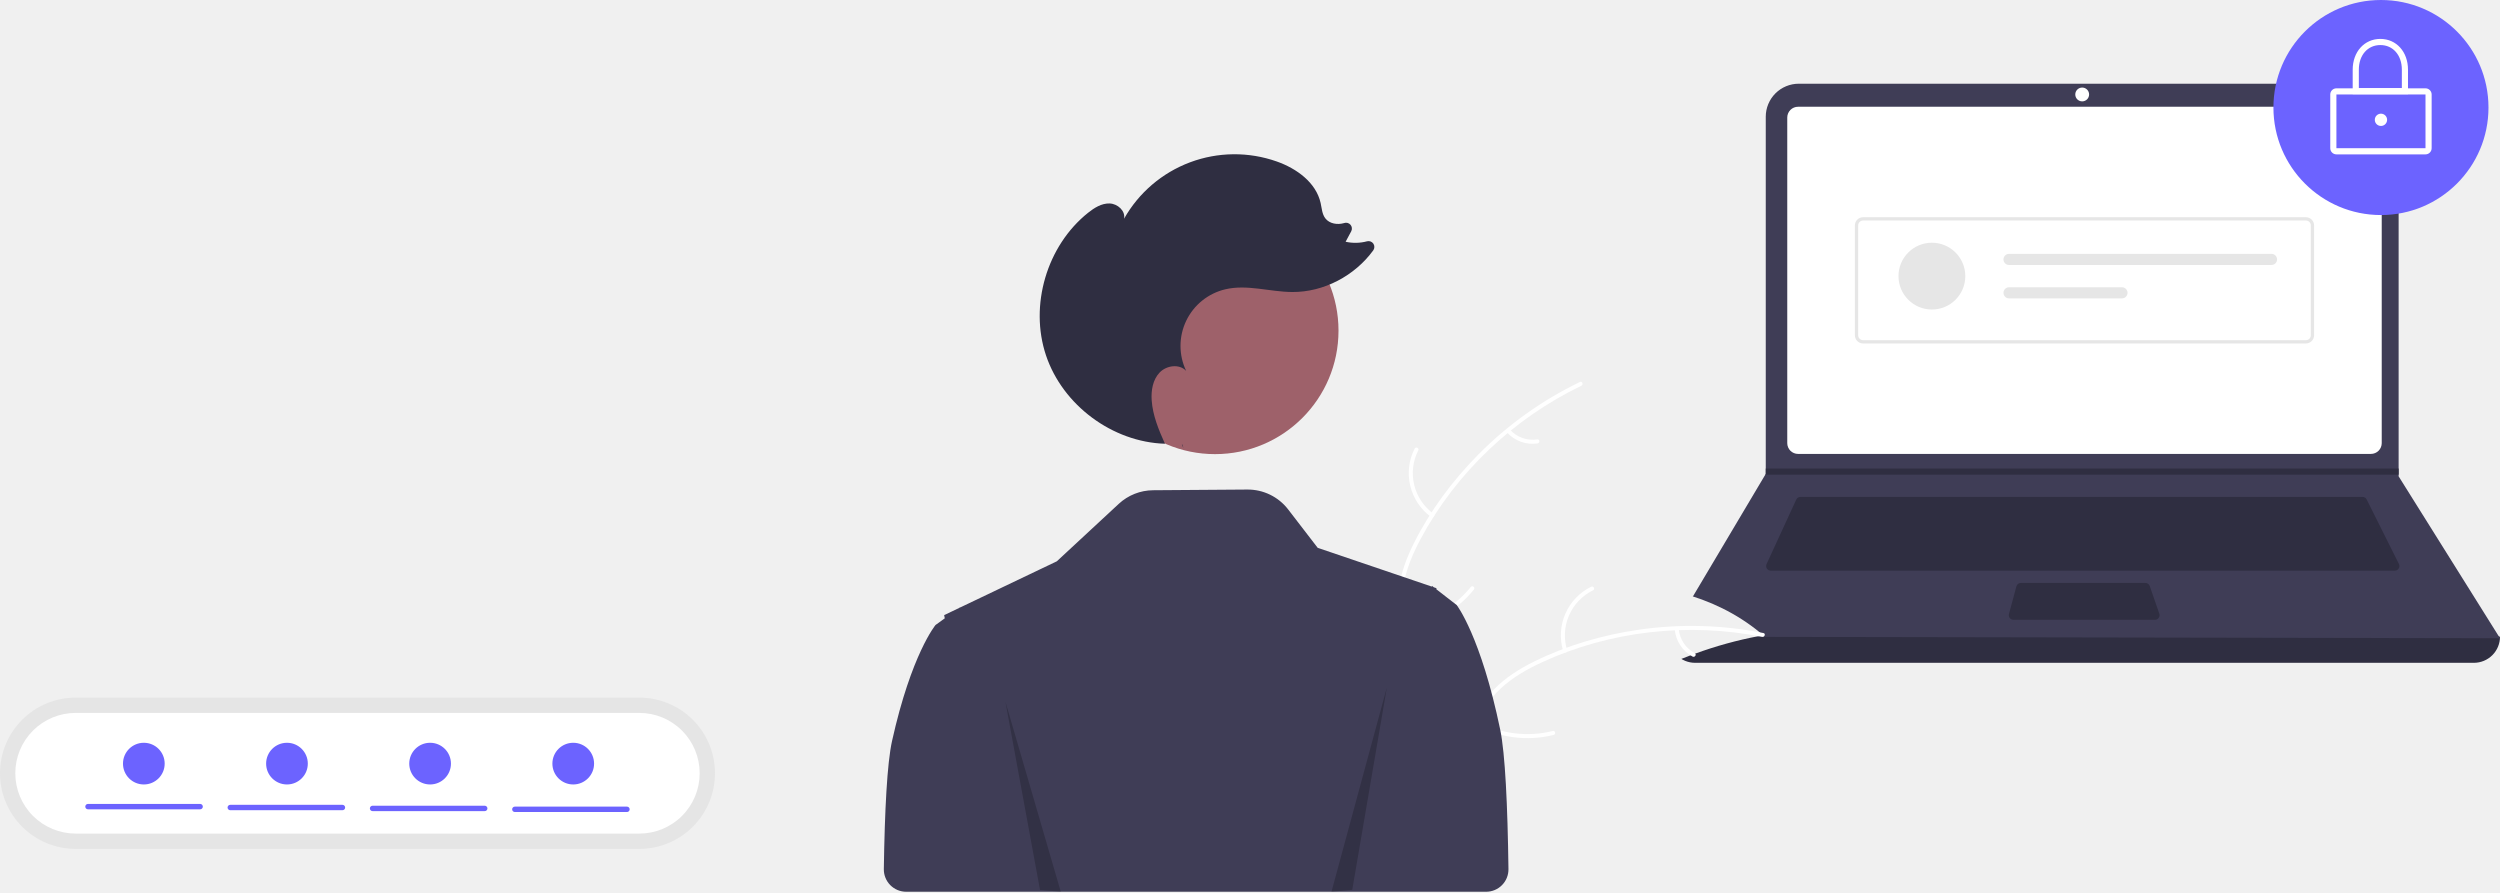
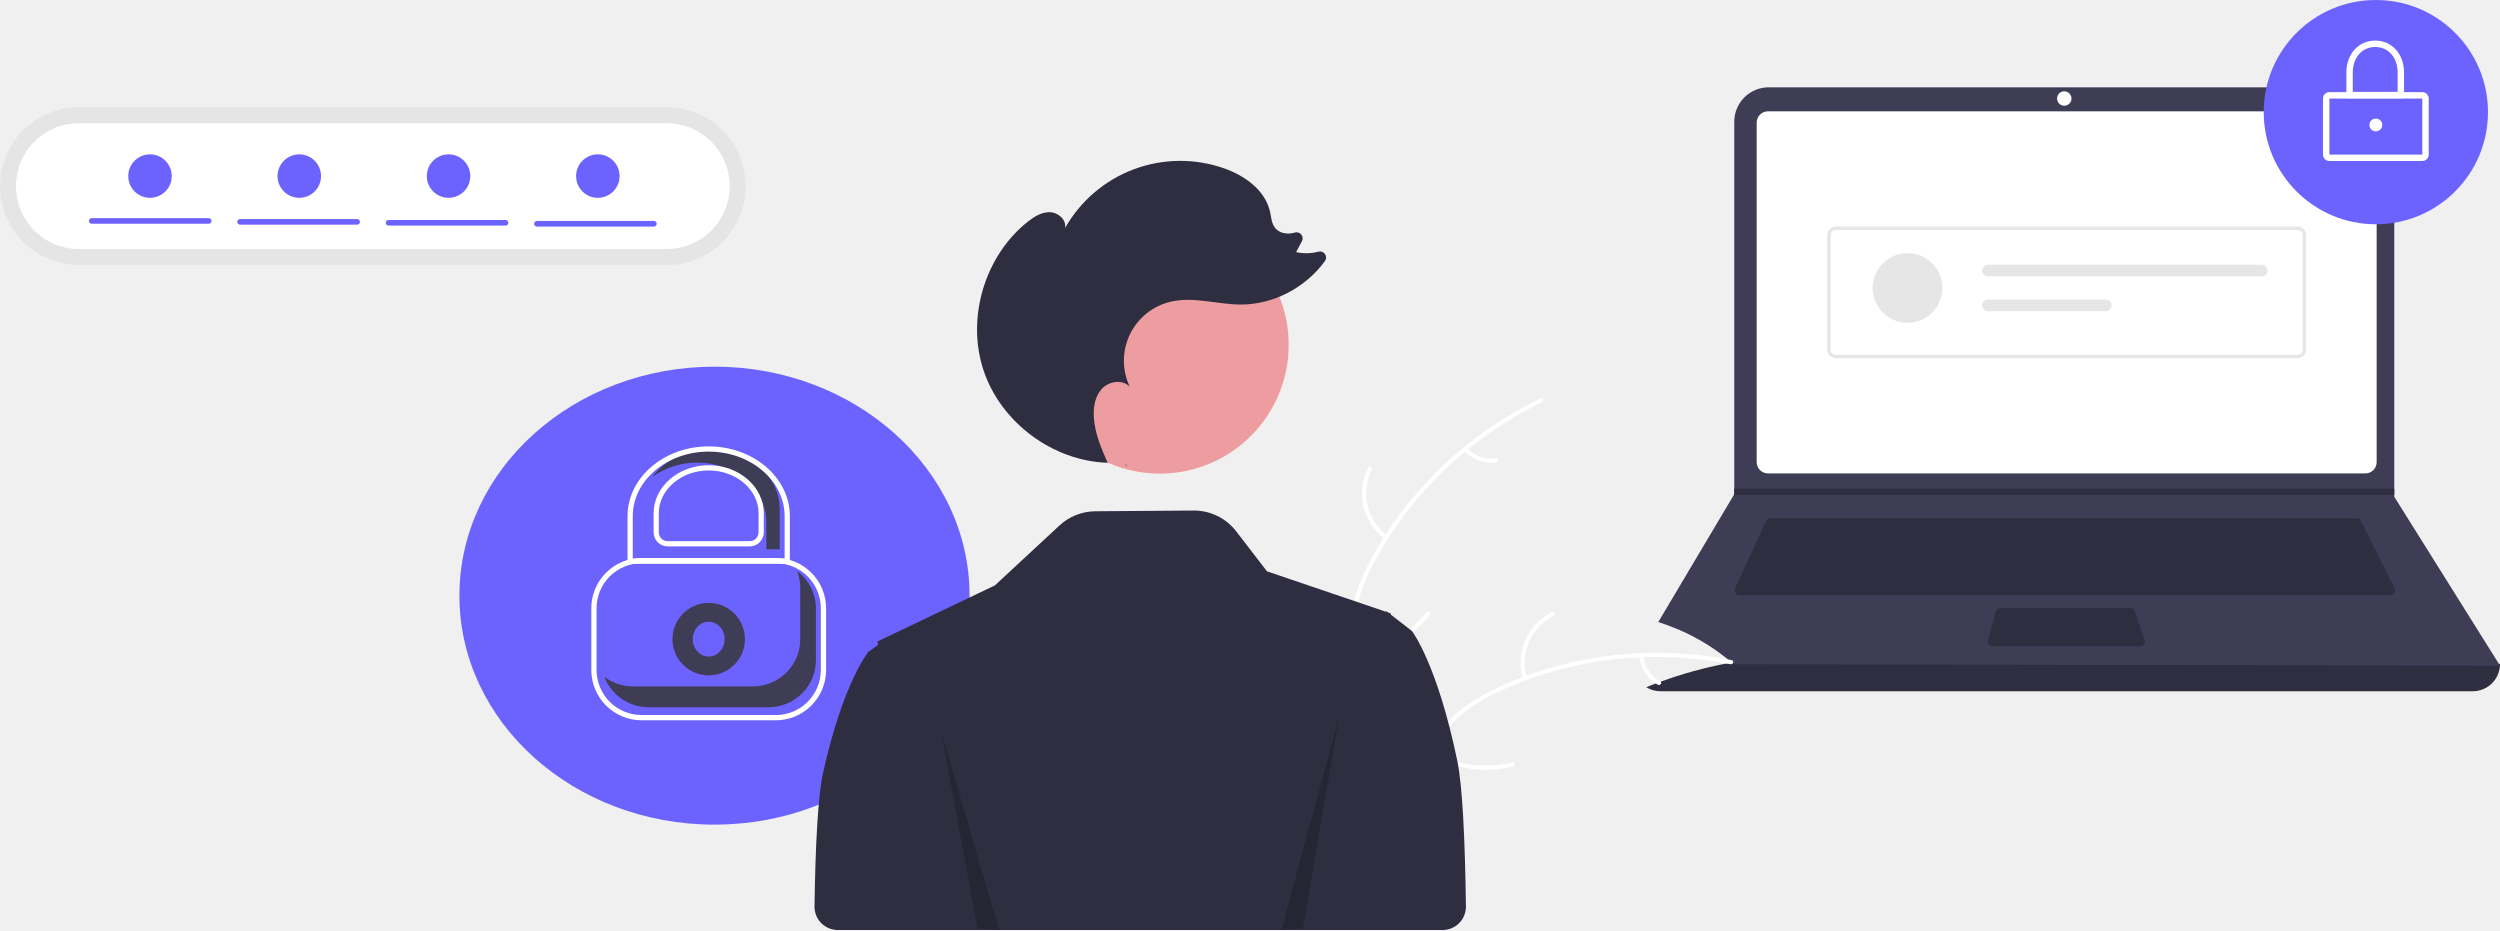
- <svg xmlns="http://www.w3.org/2000/svg" width="1799" height="642" viewBox="0 0 1799 642" fill="none">
-   <path d="M1780.21 476.964H1219.79C1214.81 476.964 1210.03 474.984 1206.5 471.46C1202.98 467.936 1201 463.156 1201 458.172C1404.15 434.562 1603.48 434.562 1799 458.172C1799 463.156 1797.02 467.936 1793.5 471.46C1789.97 474.984 1785.19 476.964 1780.21 476.964Z" fill="#2F2E41" />
-   <path d="M1799 459.277L1201 458.172L1270.31 341.556L1270.64 341.004V83.996C1270.64 80.877 1271.25 77.788 1272.45 74.906C1273.64 72.024 1275.39 69.405 1277.59 67.199C1279.8 64.993 1282.42 63.243 1285.3 62.05C1288.18 60.856 1291.27 60.242 1294.39 60.242H1702.29C1705.41 60.242 1708.5 60.856 1711.38 62.05C1714.26 63.243 1716.88 64.993 1719.09 67.199C1721.3 69.405 1723.04 72.024 1724.24 74.906C1725.43 77.788 1726.05 80.877 1726.05 83.996V342.772L1799 459.277Z" fill="#3F3D56" />
-   <path d="M1293.85 76.824C1291.8 76.826 1289.83 77.642 1288.38 79.093C1286.93 80.544 1286.12 82.51 1286.11 84.562V318.898C1286.12 320.95 1286.93 322.916 1288.38 324.367C1289.83 325.817 1291.8 326.633 1293.85 326.636H1706.15C1708.2 326.633 1710.17 325.817 1711.62 324.367C1713.07 322.916 1713.89 320.95 1713.89 318.898V84.562C1713.89 82.51 1713.07 80.544 1711.62 79.093C1710.17 77.643 1708.2 76.827 1706.15 76.824H1293.85Z" fill="white" />
-   <path d="M1295.58 357.586C1294.94 357.587 1294.32 357.769 1293.79 358.111C1293.26 358.453 1292.83 358.941 1292.57 359.516L1271.21 405.941C1270.98 406.446 1270.88 407.002 1270.91 407.557C1270.95 408.112 1271.13 408.648 1271.43 409.116C1271.73 409.584 1272.14 409.97 1272.63 410.236C1273.12 410.503 1273.67 410.643 1274.22 410.643H1723.31C1723.88 410.643 1724.44 410.499 1724.93 410.223C1725.42 409.948 1725.84 409.551 1726.13 409.07C1726.43 408.59 1726.6 408.041 1726.63 407.476C1726.65 406.911 1726.53 406.35 1726.28 405.844L1703.07 359.419C1702.79 358.867 1702.37 358.403 1701.85 358.079C1701.32 357.755 1700.72 357.584 1700.1 357.586H1295.58Z" fill="#2F2E41" />
-   <path d="M1498.34 72.952C1501.09 72.952 1503.32 70.725 1503.32 67.978C1503.32 65.231 1501.09 63.004 1498.34 63.004C1495.59 63.004 1493.37 65.231 1493.37 67.978C1493.37 70.725 1495.59 72.952 1498.34 72.952Z" fill="white" />
-   <path d="M1454.2 419.484C1453.47 419.485 1452.76 419.726 1452.18 420.169C1451.61 420.613 1451.19 421.234 1451 421.938L1445.64 441.834C1445.51 442.326 1445.49 442.841 1445.59 443.341C1445.69 443.84 1445.9 444.31 1446.21 444.714C1446.52 445.118 1446.92 445.445 1447.38 445.671C1447.83 445.896 1448.33 446.013 1448.84 446.013H1550.72C1551.25 446.013 1551.77 445.887 1552.24 445.644C1552.71 445.402 1553.11 445.051 1553.42 444.62C1553.72 444.19 1553.92 443.692 1554 443.169C1554.07 442.645 1554.02 442.112 1553.85 441.612L1546.96 421.716C1546.74 421.064 1546.31 420.499 1545.75 420.099C1545.19 419.7 1544.52 419.485 1543.83 419.484H1454.2Z" fill="#2F2E41" />
-   <path d="M1726.05 337.137V341.558H1270.31L1270.65 341.006V337.137H1726.05Z" fill="#2F2E41" />
-   <path d="M1713.33 154.75C1756.07 154.75 1790.71 120.108 1790.71 77.375C1790.71 34.642 1756.07 0 1713.33 0C1670.6 0 1635.96 34.642 1635.96 77.375C1635.96 120.108 1670.6 154.75 1713.33 154.75Z" fill="#6C63FF" />
-   <path d="M1732.79 67.793H1693V50.107C1693 37.297 1701.37 28 1712.9 28C1724.43 28 1732.79 37.297 1732.79 50.107L1732.79 67.793ZM1697.42 63.372H1728.37V50.107C1728.37 39.694 1722.01 32.422 1712.9 32.422C1703.78 32.422 1697.42 39.694 1697.42 50.107L1697.42 63.372Z" fill="white" />
-   <path d="M1745.39 111.089H1681.28C1680.11 111.088 1678.98 110.622 1678.15 109.793C1677.32 108.964 1676.86 107.84 1676.86 106.668V67.98C1676.86 66.808 1677.32 65.684 1678.15 64.855C1678.98 64.026 1680.11 63.56 1681.28 63.559H1745.39C1746.56 63.56 1747.69 64.026 1748.51 64.855C1749.34 65.684 1749.81 66.808 1749.81 67.98V106.668C1749.81 107.84 1749.34 108.964 1748.51 109.793C1747.69 110.622 1746.56 111.088 1745.39 111.089ZM1681.28 67.98V106.668H1745.39L1745.39 67.98L1681.28 67.98Z" fill="white" />
-   <path d="M1713.34 90.64C1715.78 90.64 1717.76 88.66 1717.76 86.218C1717.76 83.776 1715.78 81.797 1713.34 81.797C1710.89 81.797 1708.91 83.776 1708.91 86.218C1708.91 88.66 1710.89 90.64 1713.34 90.64Z" fill="white" />
-   <path d="M1659.32 247.151H1340.68C1339.12 247.149 1337.62 246.527 1336.51 245.421C1335.4 244.315 1334.78 242.815 1334.78 241.25V162.209C1334.78 160.645 1335.4 159.145 1336.51 158.039C1337.62 156.933 1339.12 156.31 1340.68 156.309H1659.32C1660.88 156.31 1662.38 156.933 1663.49 158.039C1664.6 159.145 1665.22 160.645 1665.22 162.209V241.25C1665.22 242.815 1664.6 244.315 1663.49 245.421C1662.38 246.527 1660.88 247.149 1659.32 247.151ZM1340.68 158.669C1339.74 158.67 1338.84 159.043 1338.18 159.707C1337.51 160.371 1337.14 161.271 1337.14 162.209V241.25C1337.14 242.189 1337.51 243.089 1338.18 243.753C1338.84 244.416 1339.74 244.79 1340.68 244.791H1659.32C1660.26 244.79 1661.16 244.416 1661.82 243.753C1662.49 243.089 1662.86 242.189 1662.86 241.25V162.209C1662.86 161.271 1662.49 160.371 1661.82 159.707C1661.16 159.043 1660.26 158.67 1659.32 158.669L1340.68 158.669Z" fill="#E6E6E6" />
-   <path d="M1390.19 222.733C1403.47 222.733 1414.23 211.972 1414.23 198.697C1414.23 185.422 1403.47 174.66 1390.19 174.66C1376.92 174.66 1366.15 185.422 1366.15 198.697C1366.15 211.972 1376.92 222.733 1390.19 222.733Z" fill="#E6E6E6" />
-   <path d="M1445.7 182.672C1445.18 182.671 1444.66 182.774 1444.17 182.975C1443.68 183.176 1443.24 183.471 1442.87 183.843C1442.49 184.215 1442.2 184.657 1442 185.143C1441.8 185.63 1441.69 186.151 1441.69 186.678C1441.69 187.205 1441.8 187.726 1442 188.212C1442.2 188.699 1442.49 189.141 1442.87 189.513C1443.24 189.885 1443.68 190.18 1444.17 190.381C1444.66 190.582 1445.18 190.685 1445.7 190.684H1634.56C1635.62 190.684 1636.64 190.262 1637.39 189.511C1638.15 188.759 1638.57 187.74 1638.57 186.678C1638.57 185.615 1638.15 184.597 1637.39 183.845C1636.64 183.094 1635.62 182.672 1634.56 182.672H1445.7Z" fill="#E6E6E6" />
-   <path d="M1445.7 206.707C1444.64 206.707 1443.62 207.129 1442.87 207.88C1442.12 208.632 1441.7 209.651 1441.7 210.713C1441.7 211.776 1442.12 212.795 1442.87 213.546C1443.62 214.297 1444.64 214.719 1445.7 214.719H1526.97C1528.03 214.719 1529.05 214.297 1529.8 213.546C1530.55 212.795 1530.98 211.776 1530.98 210.713C1530.98 209.651 1530.55 208.632 1529.8 207.88C1529.05 207.129 1528.03 206.707 1526.97 206.707H1445.7Z" fill="#E6E6E6" />
-   <path d="M977.209 373.355C1009.81 316.01 1071.99 271.978 1137.82 276.22C1089.26 329.022 1060.95 397.296 1057.89 468.964C1056.8 496.608 1058.48 527.467 1040.13 548.166C1028.71 561.046 1011.25 567.283 994.087 568.592C976.922 569.9 959.762 566.799 942.827 563.711L938.719 564.972C937.155 499.027 944.61 430.7 977.209 373.355Z" fill="#F0F0F0" />
-   <path d="M1137.91 277.601C1089.24 301.035 1047.73 340.171 1022.25 387.901C1016.74 398.22 1012.05 409.167 1010.01 420.742C1007.96 432.322 1009.39 443.345 1013.34 454.344C1016.96 464.399 1021.82 474.265 1022.93 485.024C1024.1 496.364 1019.93 506.967 1012.42 515.383C1003.23 525.679 990.886 532.06 978.601 537.88C964.96 544.342 950.689 550.838 941.027 562.898C939.857 564.359 937.658 562.458 938.826 560.999C955.636 540.015 984.41 536.071 1004.36 519.168C1013.67 511.28 1020.66 500.54 1020.22 487.954C1019.84 476.949 1014.83 466.77 1011.08 456.621C1007.14 445.964 1005.18 435.249 1006.59 423.888C1008.04 412.265 1012.31 401.112 1017.53 390.697C1029.3 367.209 1045.42 345.646 1063.87 327.006C1085.09 305.579 1109.81 287.94 1136.97 274.85C1138.65 274.041 1139.59 276.797 1137.91 277.601Z" fill="white" />
-   <path d="M1029.71 371.947C1022.25 366.49 1016.97 358.559 1014.82 349.569C1012.66 340.579 1013.77 331.116 1017.95 322.87C1018.8 321.204 1021.43 322.449 1020.58 324.116C1016.67 331.788 1015.64 340.603 1017.66 348.97C1019.69 357.338 1024.63 364.706 1031.61 369.746C1033.13 370.843 1031.22 373.038 1029.71 371.947Z" fill="white" />
-   <path d="M1010.84 449.483C1029.54 446.751 1046.52 437.071 1058.4 422.374C1059.58 420.917 1061.78 422.819 1060.6 424.274C1048.21 439.545 1030.52 449.582 1011.05 452.383C1009.2 452.649 1009 449.748 1010.84 449.483Z" fill="white" />
-   <path d="M1086.53 309.155C1088.97 311.868 1092.06 313.93 1095.5 315.157C1098.94 316.384 1102.63 316.737 1106.24 316.185C1108.09 315.896 1108.29 318.797 1106.46 319.084C1102.46 319.676 1098.39 319.281 1094.58 317.934C1090.77 316.587 1087.36 314.328 1084.63 311.356C1084.34 311.097 1084.17 310.741 1084.14 310.36C1084.12 309.98 1084.23 309.602 1084.47 309.306C1084.73 309.015 1085.09 308.837 1085.47 308.809C1085.85 308.78 1086.23 308.905 1086.53 309.155Z" fill="white" />
-   <path d="M1268.79 457.121C1267.64 457.334 1266.49 457.547 1265.33 457.783C1249.87 460.731 1234.68 464.931 1219.9 470.339C1218.75 470.739 1217.6 471.162 1216.46 471.594C1181 485.005 1148.34 504.882 1120.13 530.216C1108.92 540.307 1098.49 551.237 1088.93 562.911C1075.73 579.034 1062.71 597.565 1045.47 608.077C1043.68 609.194 1041.82 610.199 1039.91 611.087L940.576 569.883C940.397 569.676 940.208 569.491 940.028 569.284L935.986 567.82C936.437 567.184 936.918 566.533 937.369 565.897C937.629 565.526 937.911 565.165 938.171 564.795C938.351 564.551 938.533 564.307 938.682 564.077C938.741 563.995 938.802 563.915 938.853 563.856C939.001 563.625 939.164 563.427 939.303 563.219C941.983 559.576 944.693 555.945 947.434 552.327C947.443 552.304 947.443 552.304 947.475 552.291C968.425 524.774 991.857 498.765 1018.49 477.14C1019.29 476.489 1020.1 475.816 1020.95 475.184C1033.01 465.503 1045.84 456.824 1059.31 449.233C1066.71 445.1 1074.3 441.344 1082.07 437.98C1102.17 429.324 1123.5 423.884 1145.29 421.857C1188.72 417.824 1232.96 427.726 1266.27 455.011C1267.12 455.71 1267.95 456.399 1268.79 457.121Z" fill="#F0F0F0" />
-   <path d="M1268.05 458.292C1215.07 447.695 1158.37 453.953 1109.29 476.723C1098.68 481.645 1088.34 487.562 1079.74 495.572C1071.13 503.586 1065.64 513.248 1062.17 524.411C1059.01 534.616 1056.95 545.422 1051.36 554.68C1045.46 564.438 1035.75 570.392 1024.68 572.589C1011.15 575.277 997.45 572.941 984.137 570.192C969.355 567.139 954.049 563.733 939.074 567.546C937.259 568.008 936.649 565.165 938.46 564.704C964.515 558.07 989.864 572.245 1015.97 570.762C1028.15 570.07 1040.2 565.702 1047.43 555.388C1053.75 546.368 1055.88 535.227 1058.99 524.867C1062.27 513.988 1067.15 504.25 1075.12 496.029C1083.27 487.618 1093.39 481.285 1103.83 476.112C1127.38 464.448 1153.22 456.932 1179.18 453.161C1209.02 448.826 1239.38 449.627 1268.95 455.529C1270.78 455.895 1269.86 458.656 1268.05 458.292Z" fill="white" />
-   <path d="M1124.85 468.479C1122.18 459.63 1122.74 450.118 1126.43 441.643C1130.12 433.168 1136.7 426.281 1145.01 422.213C1146.69 421.395 1148.04 423.972 1146.35 424.79C1138.62 428.564 1132.48 434.98 1129.06 442.879C1125.64 450.778 1125.15 459.64 1127.69 467.866C1128.24 469.654 1125.39 470.257 1124.85 468.479Z" fill="white" />
-   <path d="M1063.1 519.024C1079.67 528.101 1099.06 530.597 1117.39 526.014C1119.21 525.558 1119.82 528.401 1118.01 528.856C1098.92 533.589 1078.75 530.951 1061.52 521.468C1059.88 520.563 1061.46 518.124 1063.1 519.024Z" fill="white" />
-   <path d="M1208.01 452.544C1208.34 456.184 1209.56 459.687 1211.56 462.738C1213.57 465.79 1216.31 468.295 1219.53 470.028C1221.18 470.912 1219.59 473.349 1217.95 472.471C1214.41 470.54 1211.39 467.77 1209.16 464.403C1206.93 461.036 1205.56 457.175 1205.17 453.157C1205.1 452.782 1205.18 452.394 1205.39 452.073C1205.6 451.752 1205.92 451.522 1206.29 451.43C1206.66 451.35 1207.06 451.423 1207.38 451.632C1207.7 451.84 1207.93 452.168 1208.01 452.544Z" fill="white" />
-   <path d="M1079.56 525.099C1065.65 457.832 1048.26 435.405 1048.26 435.405L1041.61 430.253L1033.62 424.048L1033.66 423.25L1031.77 422.606L1031.32 422.26L1030.59 421.7L1030.48 421.826L1030.23 422.082L994.076 409.794L948.211 394.214L926.972 366.608C923.513 362.112 919.06 358.478 913.962 355.992C908.863 353.505 903.258 352.232 897.586 352.274L829.756 352.776C820.585 352.844 811.771 356.34 805.047 362.578L760.464 403.932L690.995 437.11L690.877 436.992L690.148 437.513L679.414 442.646L679.857 444.951L673.214 449.745C673.214 449.745 655.824 470.613 641.912 533.204C638.373 549.13 636.631 583.294 636.002 625.392C635.97 627.522 636.362 629.637 637.155 631.613C637.948 633.59 639.126 635.389 640.621 636.907C642.115 638.424 643.897 639.629 645.861 640.452C647.826 641.275 649.934 641.699 652.064 641.7H1023.11L1069.42 641.7C1071.55 641.699 1073.66 641.275 1075.62 640.453C1077.59 639.631 1079.37 638.428 1080.86 636.912C1082.35 635.396 1083.53 633.599 1084.33 631.625C1085.12 629.65 1085.51 627.537 1085.49 625.409C1084.87 579.599 1083.13 542.37 1079.56 525.099Z" fill="#3F3D56" />
-   <path d="M874.324 326.792C923.401 326.792 963.187 287.007 963.187 237.929C963.187 188.852 923.401 149.066 874.324 149.066C825.246 149.066 785.461 188.852 785.461 237.929C785.461 287.007 825.246 326.792 874.324 326.792Z" fill="#9E616A" />
-   <path d="M851.591 322.442C851.211 321.606 850.833 320.767 850.455 319.926C850.601 319.93 850.745 319.951 850.89 319.955L851.591 322.442Z" fill="#2F2E41" />
-   <path d="M782.989 153.109C787.483 149.524 792.736 146.225 798.482 146.411C804.228 146.596 810.056 151.786 808.865 157.41C819.42 138.722 836.22 124.349 856.316 116.814C876.412 109.278 898.52 109.062 918.76 116.203C933.042 121.241 947.048 131.322 950.328 146.107C951.171 149.902 951.351 154.064 953.721 157.146C956.709 161.031 962.426 161.91 967.133 160.543C967.18 160.53 967.227 160.516 967.274 160.502C968.069 160.23 968.928 160.204 969.738 160.425C970.549 160.647 971.274 161.106 971.82 161.745C972.367 162.383 972.709 163.171 972.803 164.006C972.897 164.841 972.738 165.685 972.347 166.429L968.306 173.965C973.4 175.101 978.693 174.988 983.734 173.637C984.572 173.417 985.456 173.462 986.267 173.765C987.078 174.069 987.776 174.615 988.264 175.33C988.752 176.045 989.006 176.894 988.993 177.76C988.98 178.625 988.699 179.466 988.189 180.165C974.864 198.459 952.603 210.273 929.886 210.134C913.74 210.036 897.427 204.471 881.714 208.184C875.635 209.62 869.954 212.399 865.09 216.317C860.225 220.236 856.299 225.193 853.6 230.826C850.901 236.459 849.497 242.625 849.492 248.872C849.487 255.118 850.88 261.286 853.57 266.924C848.743 261.644 839.411 262.894 834.473 268.071C829.535 273.248 828.257 280.975 828.754 288.112C829.515 299.028 833.792 309.313 838.301 319.324C800.5 318.134 764.746 291.617 752.711 255.752C740.626 219.737 753.291 176.8 782.989 153.109Z" fill="#2F2E41" />
-   <path opacity="0.2" d="M723.465 504.793L748.389 640.4L763.344 641.702L723.465 504.793Z" fill="black" />
-   <path opacity="0.2" d="M998.008 494.566L973.084 640.302L958.129 641.702L998.008 494.566Z" fill="black" />
-   <path d="M54.431 502C39.995 502 26.15 507.735 15.942 517.942C5.735 528.15 0 541.995 0 556.431C0 570.867 5.735 584.711 15.942 594.919C26.15 605.127 39.995 610.861 54.431 610.861H460.069C474.505 610.861 488.35 605.127 498.558 594.919C508.765 584.711 514.5 570.867 514.5 556.431C514.5 541.995 508.765 528.15 498.558 517.942C488.35 507.735 474.505 502 460.069 502H54.431Z" fill="#E5E5E5" />
-   <path d="M54.431 513.016C42.916 513.016 31.873 517.59 23.732 525.732C15.59 533.873 11.016 544.916 11.016 556.431C11.016 567.945 15.59 578.988 23.732 587.13C31.873 595.272 42.916 599.846 54.431 599.846H460.069C471.584 599.846 482.626 595.272 490.768 587.13C498.91 578.988 503.484 567.945 503.484 556.431C503.484 544.916 498.91 533.873 490.768 525.732C482.626 517.59 471.584 513.016 460.069 513.016H54.431Z" fill="white" />
-   <path d="M144.029 582.388H63.322C63.066 582.39 62.812 582.341 62.575 582.244C62.337 582.147 62.121 582.004 61.939 581.823C61.757 581.643 61.613 581.428 61.514 581.191C61.416 580.954 61.365 580.7 61.365 580.444C61.365 580.188 61.416 579.934 61.514 579.697C61.613 579.46 61.757 579.245 61.939 579.065C62.121 578.884 62.337 578.741 62.575 578.644C62.812 578.547 63.066 578.498 63.322 578.5H144.029C144.543 578.504 145.034 578.71 145.396 579.074C145.757 579.438 145.96 579.931 145.96 580.444C145.96 580.957 145.757 581.45 145.396 581.814C145.034 582.178 144.543 582.384 144.029 582.388Z" fill="#6C63FF" />
-   <path d="M246.412 583.036H165.705C165.449 583.038 165.195 582.989 164.957 582.892C164.72 582.795 164.504 582.652 164.322 582.472C164.14 582.291 163.996 582.076 163.897 581.839C163.799 581.603 163.748 581.349 163.748 581.092C163.748 580.836 163.799 580.582 163.897 580.345C163.996 580.109 164.14 579.894 164.322 579.713C164.504 579.532 164.72 579.39 164.957 579.293C165.195 579.196 165.449 579.147 165.705 579.148H246.412C246.669 579.147 246.923 579.196 247.16 579.293C247.398 579.39 247.613 579.532 247.795 579.713C247.977 579.894 248.122 580.109 248.22 580.345C248.319 580.582 248.37 580.836 248.37 581.092C248.37 581.349 248.319 581.603 248.22 581.839C248.122 582.076 247.977 582.291 247.795 582.472C247.613 582.652 247.398 582.795 247.16 582.892C246.923 582.989 246.669 583.038 246.412 583.036Z" fill="#6C63FF" />
-   <path d="M348.794 583.685H268.087C267.574 583.681 267.083 583.475 266.721 583.111C266.359 582.747 266.156 582.254 266.156 581.741C266.156 581.228 266.359 580.735 266.721 580.371C267.083 580.007 267.574 579.8 268.087 579.797H348.794C349.05 579.795 349.305 579.844 349.542 579.941C349.779 580.038 349.995 580.181 350.177 580.362C350.359 580.542 350.503 580.757 350.602 580.994C350.701 581.231 350.751 581.484 350.751 581.741C350.751 581.997 350.701 582.251 350.602 582.488C350.503 582.725 350.359 582.939 350.177 583.12C349.995 583.301 349.779 583.444 349.542 583.541C349.305 583.638 349.05 583.687 348.794 583.685Z" fill="#6C63FF" />
-   <path d="M451.175 584.333H370.468C369.955 584.33 369.464 584.123 369.102 583.759C368.74 583.395 368.537 582.903 368.537 582.389C368.537 581.876 368.74 581.384 369.102 581.019C369.464 580.655 369.955 580.449 370.468 580.445H451.175C451.688 580.449 452.179 580.655 452.541 581.019C452.903 581.384 453.106 581.876 453.106 582.389C453.106 582.903 452.903 583.395 452.541 583.759C452.179 584.123 451.688 584.33 451.175 584.333Z" fill="#6C63FF" />
-   <path d="M103.5 564.5C111.784 564.5 118.5 557.784 118.5 549.5C118.5 541.216 111.784 534.5 103.5 534.5C95.216 534.5 88.5 541.216 88.5 549.5C88.5 557.784 95.216 564.5 103.5 564.5Z" fill="#6C63FF" />
-   <path d="M206.5 564.5C214.784 564.5 221.5 557.784 221.5 549.5C221.5 541.216 214.784 534.5 206.5 534.5C198.216 534.5 191.5 541.216 191.5 549.5C191.5 557.784 198.216 564.5 206.5 564.5Z" fill="#6C63FF" />
-   <path d="M309.5 564.5C317.784 564.5 324.5 557.784 324.5 549.5C324.5 541.216 317.784 534.5 309.5 534.5C301.216 534.5 294.5 541.216 294.5 549.5C294.5 557.784 301.216 564.5 309.5 564.5Z" fill="#6C63FF" />
-   <path d="M412.5 564.5C420.784 564.5 427.5 557.784 427.5 549.5C427.5 541.216 420.784 534.5 412.5 534.5C404.216 534.5 397.5 541.216 397.5 549.5C397.5 557.784 404.216 564.5 412.5 564.5Z" fill="#6C63FF" />
+ <svg xmlns="http://www.w3.org/2000/svg" width="1725" height="642" viewBox="0 0 1725 642" fill="none">
+   <path d="M1706.21 476.964H1145.79C1140.81 476.964 1136.03 474.984 1132.5 471.46C1128.98 467.936 1127 463.156 1127 458.172C1330.15 434.562 1529.48 434.562 1725 458.172C1725 463.156 1723.02 467.936 1719.5 471.46C1715.97 474.984 1711.19 476.964 1706.21 476.964Z" fill="#2F2E41" />
+   <path d="M1725 459.277L1127 458.172L1196.31 341.556L1196.64 341.004V83.996C1196.64 80.877 1197.25 77.788 1198.45 74.906C1199.64 72.024 1201.39 69.405 1203.59 67.199C1205.8 64.993 1208.42 63.243 1211.3 62.05C1214.18 60.856 1217.27 60.242 1220.39 60.242H1628.29C1631.41 60.242 1634.5 60.856 1637.38 62.05C1640.26 63.243 1642.88 64.993 1645.09 67.199C1647.3 69.405 1649.04 72.024 1650.24 74.906C1651.43 77.788 1652.05 80.877 1652.05 83.996V342.772L1725 459.277Z" fill="#3F3D56" />
+   <path d="M1219.85 76.824C1217.8 76.826 1215.83 77.642 1214.38 79.093C1212.93 80.544 1212.12 82.51 1212.11 84.562V318.898C1212.12 320.95 1212.93 322.916 1214.38 324.367C1215.83 325.817 1217.8 326.633 1219.85 326.636H1632.15C1634.2 326.633 1636.17 325.817 1637.62 324.367C1639.07 322.916 1639.89 320.95 1639.89 318.898V84.562C1639.89 82.51 1639.07 80.544 1637.62 79.093C1636.17 77.643 1634.2 76.827 1632.15 76.824H1219.85Z" fill="white" />
+   <path d="M1221.58 357.586C1220.94 357.587 1220.32 357.769 1219.79 358.111C1219.26 358.453 1218.83 358.941 1218.57 359.516L1197.21 405.941C1196.98 406.446 1196.88 407.002 1196.91 407.557C1196.95 408.112 1197.13 408.648 1197.43 409.116C1197.73 409.584 1198.14 409.97 1198.63 410.236C1199.12 410.503 1199.67 410.643 1200.22 410.643H1649.31C1649.88 410.643 1650.44 410.499 1650.93 410.223C1651.42 409.948 1651.84 409.551 1652.13 409.07C1652.43 408.59 1652.6 408.041 1652.63 407.476C1652.65 406.911 1652.53 406.35 1652.28 405.844L1629.07 359.419C1628.79 358.867 1628.37 358.403 1627.85 358.079C1627.32 357.755 1626.72 357.584 1626.1 357.586H1221.58Z" fill="#2F2E41" />
+   <path d="M1424.34 72.952C1427.09 72.952 1429.32 70.725 1429.32 67.978C1429.32 65.231 1427.09 63.004 1424.34 63.004C1421.59 63.004 1419.37 65.231 1419.37 67.978C1419.37 70.725 1421.59 72.952 1424.34 72.952Z" fill="white" />
+   <path d="M1380.2 419.484C1379.47 419.485 1378.76 419.726 1378.18 420.169C1377.61 420.613 1377.19 421.234 1377 421.938L1371.64 441.834C1371.51 442.326 1371.49 442.841 1371.59 443.341C1371.69 443.84 1371.9 444.31 1372.21 444.714C1372.52 445.118 1372.92 445.445 1373.38 445.671C1373.83 445.896 1374.33 446.013 1374.84 446.013H1476.72C1477.25 446.013 1477.77 445.887 1478.24 445.644C1478.71 445.402 1479.11 445.051 1479.42 444.62C1479.72 444.19 1479.92 443.692 1480 443.169C1480.07 442.645 1480.02 442.112 1479.85 441.612L1472.96 421.716C1472.74 421.064 1472.31 420.499 1471.75 420.099C1471.19 419.7 1470.52 419.485 1469.83 419.484H1380.2Z" fill="#2F2E41" />
+   <path d="M1652.05 337.137V341.558H1196.31L1196.65 341.006V337.137H1652.05Z" fill="#2F2E41" />
+   <path d="M1639.33 154.75C1682.07 154.75 1716.71 120.108 1716.71 77.375C1716.71 34.642 1682.07 0 1639.33 0C1596.6 0 1561.96 34.642 1561.96 77.375C1561.96 120.108 1596.6 154.75 1639.33 154.75Z" fill="#6C63FF" />
+   <path d="M493 569C590.202 569 669 498.261 669 411C669 323.739 590.202 253 493 253C395.798 253 317 323.739 317 411C317 498.261 395.798 569 493 569Z" fill="#6C63FF" />
+   <path d="M1658.79 67.793H1619V50.107C1619 37.297 1627.37 28 1638.9 28C1650.43 28 1658.79 37.297 1658.79 50.107L1658.79 67.793ZM1623.42 63.372H1654.37V50.107C1654.37 39.694 1648.01 32.422 1638.9 32.422C1629.78 32.422 1623.42 39.694 1623.42 50.107L1623.42 63.372Z" fill="white" />
+   <path d="M1671.39 111.089H1607.28C1606.11 111.088 1604.98 110.622 1604.15 109.793C1603.32 108.964 1602.86 107.84 1602.86 106.668V67.98C1602.86 66.808 1603.32 65.684 1604.15 64.855C1604.98 64.026 1606.11 63.56 1607.28 63.559H1671.39C1672.56 63.56 1673.69 64.026 1674.51 64.855C1675.34 65.684 1675.81 66.808 1675.81 67.98V106.668C1675.81 107.84 1675.34 108.964 1674.51 109.793C1673.69 110.622 1672.56 111.088 1671.39 111.089ZM1607.28 67.98V106.668H1671.39L1671.39 67.98L1607.28 67.98Z" fill="white" />
+   <path d="M1639.34 90.64C1641.78 90.64 1643.76 88.66 1643.76 86.218C1643.76 83.776 1641.78 81.797 1639.34 81.797C1636.89 81.797 1634.91 83.776 1634.91 86.218C1634.91 88.66 1636.89 90.64 1639.34 90.64Z" fill="white" />
+   <path d="M1585.32 247.151H1266.68C1265.12 247.149 1263.62 246.527 1262.51 245.421C1261.4 244.315 1260.78 242.815 1260.78 241.25V162.209C1260.78 160.645 1261.4 159.145 1262.51 158.039C1263.62 156.933 1265.12 156.31 1266.68 156.309H1585.32C1586.88 156.31 1588.38 156.933 1589.49 158.039C1590.6 159.145 1591.22 160.645 1591.22 162.209V241.25C1591.22 242.815 1590.6 244.315 1589.49 245.421C1588.38 246.527 1586.88 247.149 1585.32 247.151ZM1266.68 158.669C1265.74 158.67 1264.84 159.043 1264.18 159.707C1263.51 160.371 1263.14 161.271 1263.14 162.209V241.25C1263.14 242.189 1263.51 243.089 1264.18 243.753C1264.84 244.416 1265.74 244.79 1266.68 244.791H1585.32C1586.26 244.79 1587.16 244.416 1587.82 243.753C1588.49 243.089 1588.86 242.189 1588.86 241.25V162.209C1588.86 161.271 1588.49 160.371 1587.82 159.707C1587.16 159.043 1586.26 158.67 1585.32 158.669L1266.68 158.669Z" fill="#E6E6E6" />
+   <path d="M1316.19 222.733C1329.47 222.733 1340.23 211.972 1340.23 198.697C1340.23 185.422 1329.47 174.66 1316.19 174.66C1302.92 174.66 1292.15 185.422 1292.15 198.697C1292.15 211.972 1302.92 222.733 1316.19 222.733Z" fill="#E6E6E6" />
+   <path d="M1371.7 182.672C1371.18 182.671 1370.66 182.774 1370.17 182.975C1369.68 183.176 1369.24 183.471 1368.87 183.843C1368.49 184.215 1368.2 184.657 1368 185.143C1367.8 185.63 1367.69 186.151 1367.69 186.678C1367.69 187.205 1367.8 187.726 1368 188.212C1368.2 188.699 1368.49 189.141 1368.87 189.513C1369.24 189.885 1369.68 190.18 1370.17 190.381C1370.66 190.582 1371.18 190.685 1371.7 190.684H1560.56C1561.62 190.684 1562.64 190.262 1563.39 189.511C1564.15 188.759 1564.57 187.74 1564.57 186.678C1564.57 185.615 1564.15 184.597 1563.39 183.845C1562.64 183.094 1561.62 182.672 1560.56 182.672H1371.7Z" fill="#E6E6E6" />
+   <path d="M1371.7 206.707C1370.64 206.707 1369.62 207.129 1368.87 207.88C1368.12 208.632 1367.7 209.651 1367.7 210.713C1367.7 211.776 1368.12 212.795 1368.87 213.546C1369.62 214.297 1370.64 214.719 1371.7 214.719H1452.97C1454.03 214.719 1455.05 214.297 1455.8 213.546C1456.55 212.795 1456.98 211.776 1456.98 210.713C1456.98 209.651 1456.55 208.632 1455.8 207.88C1455.05 207.129 1454.03 206.707 1452.97 206.707H1371.7Z" fill="#E6E6E6" />
+   <path d="M903.209 373.355C935.808 316.01 997.991 271.978 1063.82 276.22C1015.26 329.022 986.948 397.296 983.886 468.964C982.805 496.608 984.481 527.467 966.127 548.166C954.706 561.046 937.25 567.283 920.087 568.592C902.922 569.9 885.762 566.799 868.827 563.711L864.719 564.972C863.155 499.027 870.61 430.7 903.209 373.355Z" fill="#F0F0F0" />
+   <path d="M1063.91 277.601C1015.24 301.035 973.73 340.171 948.251 387.901C942.742 398.22 938.052 409.167 936.006 420.742C933.959 432.322 935.389 443.345 939.344 454.344C942.96 464.399 947.823 474.265 948.932 485.024C950.101 496.364 945.928 506.967 938.417 515.383C929.228 525.679 916.886 532.06 904.601 537.88C890.96 544.342 876.689 550.838 867.027 562.898C865.857 564.359 863.658 562.458 864.826 560.999C881.636 540.015 910.41 536.071 930.363 519.168C939.673 511.28 946.663 500.54 946.222 487.954C945.836 476.949 940.83 466.77 937.081 456.621C933.144 445.964 931.181 435.249 932.593 423.888C934.037 412.265 938.309 401.112 943.529 390.697C955.303 367.209 971.416 345.646 989.874 327.006C1011.09 305.579 1035.81 287.94 1062.97 274.85C1064.65 274.041 1065.59 276.797 1063.91 277.601Z" fill="white" />
+   <path d="M955.714 371.947C948.251 366.49 942.972 358.559 940.817 349.569C938.663 340.579 939.774 331.116 943.953 322.87C944.804 321.204 947.433 322.449 946.58 324.116C942.675 331.788 941.64 340.603 943.664 348.97C945.687 357.338 950.634 364.706 957.614 369.746C959.129 370.843 957.221 373.038 955.714 371.947Z" fill="white" />
+   <path d="M936.84 449.483C955.54 446.751 972.522 437.071 984.401 422.374C985.577 420.917 987.776 422.819 986.602 424.274C974.211 439.545 956.518 449.582 937.053 452.383C935.198 452.649 934.995 449.748 936.84 449.483Z" fill="white" />
+   <path d="M1012.53 309.155C1014.97 311.868 1018.06 313.93 1021.5 315.157C1024.94 316.384 1028.63 316.737 1032.24 316.185C1034.09 315.896 1034.29 318.797 1032.46 319.084C1028.46 319.676 1024.39 319.281 1020.58 317.934C1016.77 316.587 1013.36 314.328 1010.63 311.356C1010.34 311.097 1010.17 310.741 1010.14 310.36C1010.12 309.98 1010.23 309.602 1010.47 309.306C1010.73 309.015 1011.09 308.837 1011.47 308.809C1011.85 308.78 1012.23 308.905 1012.53 309.155Z" fill="white" />
+   <path d="M1194.79 457.121C1193.64 457.334 1192.49 457.547 1191.33 457.783C1175.87 460.731 1160.68 464.931 1145.9 470.339C1144.75 470.739 1143.6 471.162 1142.46 471.594C1107 485.005 1074.34 504.882 1046.13 530.216C1034.92 540.307 1024.49 551.237 1014.93 562.911C1001.73 579.034 988.71 597.565 971.466 608.077C969.679 609.194 967.825 610.199 965.914 611.087L866.576 569.883C866.397 569.676 866.208 569.491 866.028 569.284L861.986 567.82C862.437 567.184 862.918 566.533 863.369 565.897C863.629 565.526 863.911 565.165 864.171 564.795C864.351 564.551 864.533 564.307 864.682 564.077C864.741 563.995 864.802 563.915 864.853 563.856C865.001 563.625 865.164 563.427 865.303 563.219C867.983 559.576 870.693 555.945 873.434 552.327C873.443 552.304 873.443 552.304 873.475 552.291C894.425 524.774 917.857 498.765 944.492 477.14C945.293 476.489 946.103 475.816 946.95 475.184C959.01 465.503 971.841 456.824 985.314 449.233C992.705 445.1 1000.3 441.344 1008.07 437.98C1028.17 429.324 1049.5 423.884 1071.29 421.857C1114.72 417.824 1158.96 427.726 1192.27 455.011C1193.12 455.71 1193.95 456.399 1194.79 457.121Z" fill="#F0F0F0" />
+   <path d="M1194.05 458.292C1141.07 447.695 1084.37 453.953 1035.29 476.723C1024.68 481.645 1014.34 487.562 1005.74 495.572C997.131 503.586 991.636 513.248 988.172 524.411C985.005 534.616 982.948 545.422 977.356 554.68C971.461 564.438 961.746 570.392 950.682 572.589C937.146 575.277 923.45 572.941 910.137 570.192C895.355 567.139 880.049 563.733 865.074 567.546C863.259 568.008 862.649 565.165 864.46 564.704C890.515 558.07 915.864 572.245 941.972 570.762C954.155 570.07 966.203 565.702 973.428 555.388C979.746 546.368 981.877 535.227 984.994 524.867C988.267 513.988 993.15 504.25 1001.12 496.029C1009.27 487.618 1019.39 481.285 1029.83 476.112C1053.38 464.448 1079.22 456.932 1105.18 453.161C1135.02 448.826 1165.38 449.627 1194.95 455.529C1196.78 455.895 1195.86 458.656 1194.05 458.292Z" fill="white" />
+   <path d="M1050.85 468.479C1048.18 459.63 1048.74 450.118 1052.43 441.643C1056.12 433.168 1062.7 426.281 1071.01 422.213C1072.69 421.395 1074.04 423.972 1072.35 424.79C1064.62 428.564 1058.48 434.98 1055.06 442.879C1051.64 450.778 1051.15 459.64 1053.69 467.866C1054.24 469.654 1051.39 470.257 1050.85 468.479Z" fill="white" />
+   <path d="M989.096 519.024C1005.67 528.101 1025.06 530.597 1043.39 526.014C1045.21 525.558 1045.82 528.401 1044.01 528.856C1024.92 533.589 1004.75 530.951 987.52 521.468C985.879 520.563 987.463 518.124 989.096 519.024Z" fill="white" />
+   <path d="M1134.01 452.544C1134.34 456.184 1135.56 459.687 1137.56 462.738C1139.57 465.79 1142.31 468.295 1145.53 470.028C1147.18 470.912 1145.59 473.349 1143.95 472.471C1140.41 470.54 1137.39 467.77 1135.16 464.403C1132.93 461.036 1131.56 457.175 1131.17 453.157C1131.1 452.782 1131.18 452.394 1131.39 452.073C1131.6 451.752 1131.92 451.522 1132.29 451.43C1132.66 451.35 1133.06 451.423 1133.38 451.632C1133.7 451.84 1133.93 452.168 1134.01 452.544Z" fill="white" />
+   <path d="M1005.56 525.099C991.647 457.832 974.257 435.405 974.257 435.405L967.614 430.253L959.624 424.048L959.663 423.25L957.768 422.606L957.323 422.26L956.594 421.7L956.476 421.826L956.229 422.082L920.076 409.794L874.211 394.214L852.972 366.608C849.513 362.112 845.06 358.478 839.962 355.992C834.863 353.505 829.258 352.232 823.586 352.274L755.756 352.776C746.585 352.844 737.771 356.34 731.047 362.578L686.464 403.932L616.995 437.11L616.877 436.992L616.148 437.513L605.414 442.646L605.857 444.951L599.214 449.745C599.214 449.745 581.824 470.613 567.912 533.204C564.373 549.13 562.631 583.294 562.002 625.392C561.97 627.522 562.362 629.637 563.155 631.613C563.948 633.59 565.126 635.389 566.621 636.907C568.115 638.424 569.897 639.629 571.861 640.452C573.826 641.275 575.934 641.699 578.064 641.7H949.112L995.423 641.7C997.552 641.699 999.659 641.275 1001.62 640.453C1003.59 639.631 1005.37 638.428 1006.86 636.912C1008.35 635.396 1009.53 633.599 1010.33 631.625C1011.12 629.65 1011.51 627.537 1011.49 625.409C1010.87 579.599 1009.13 542.37 1005.56 525.099Z" fill="#2F2E41" />
+   <path d="M800.324 326.792C849.401 326.792 889.187 287.007 889.187 237.929C889.187 188.852 849.401 149.066 800.324 149.066C751.246 149.066 711.461 188.852 711.461 237.929C711.461 287.007 751.246 326.792 800.324 326.792Z" fill="#ED9DA0" />
+   <path d="M777.591 322.442C777.211 321.606 776.833 320.767 776.455 319.926C776.601 319.93 776.745 319.951 776.89 319.955L777.591 322.442Z" fill="#2F2E41" />
+   <path d="M708.989 153.109C713.483 149.524 718.736 146.225 724.482 146.411C730.228 146.596 736.056 151.786 734.865 157.41C745.42 138.722 762.22 124.349 782.316 116.814C802.412 109.278 824.52 109.062 844.76 116.203C859.042 121.241 873.048 131.322 876.328 146.107C877.171 149.902 877.351 154.064 879.721 157.146C882.709 161.031 888.426 161.91 893.133 160.543C893.18 160.53 893.227 160.516 893.274 160.502C894.069 160.23 894.928 160.204 895.738 160.425C896.549 160.647 897.274 161.106 897.82 161.745C898.367 162.383 898.709 163.171 898.803 164.006C898.897 164.841 898.738 165.685 898.347 166.429L894.306 173.965C899.4 175.101 904.693 174.988 909.734 173.637C910.572 173.417 911.456 173.462 912.267 173.765C913.078 174.069 913.776 174.615 914.264 175.33C914.752 176.045 915.006 176.894 914.993 177.76C914.98 178.625 914.699 179.466 914.189 180.165C900.864 198.459 878.603 210.273 855.886 210.134C839.74 210.036 823.427 204.471 807.714 208.184C801.635 209.62 795.954 212.399 791.09 216.317C786.225 220.236 782.299 225.193 779.6 230.826C776.901 236.459 775.497 242.625 775.492 248.872C775.487 255.118 776.88 261.286 779.57 266.924C774.743 261.644 765.411 262.894 760.473 268.071C755.535 273.248 754.257 280.975 754.754 288.112C755.515 299.028 759.792 309.313 764.301 319.324C726.5 318.134 690.746 291.617 678.711 255.752C666.626 219.737 679.291 176.8 708.989 153.109Z" fill="#2F2E41" />
+   <path opacity="0.2" d="M649.465 504.793L674.389 640.4L689.344 641.702L649.465 504.793Z" fill="black" />
+   <path opacity="0.2" d="M924.008 494.566L899.084 640.302L884.129 641.702L924.008 494.566Z" fill="black" />
+   <path d="M54.431 74C39.995 74 26.15 79.735 15.942 89.942C5.735 100.15 0 113.995 0 128.431C0 142.867 5.735 156.711 15.942 166.919C26.15 177.127 39.995 182.861 54.431 182.861H460.069C474.505 182.861 488.35 177.127 498.558 166.919C508.765 156.711 514.5 142.867 514.5 128.431C514.5 113.995 508.765 100.15 498.558 89.942C488.35 79.735 474.505 74 460.069 74H54.431Z" fill="#E5E5E5" />
+   <path d="M54.431 85.016C42.916 85.016 31.873 89.59 23.732 97.732C15.59 105.873 11.016 116.916 11.016 128.431C11.016 139.945 15.59 150.988 23.732 159.13C31.873 167.272 42.916 171.846 54.431 171.846H460.069C471.584 171.846 482.626 167.272 490.768 159.13C498.91 150.988 503.484 139.945 503.484 128.431C503.484 116.916 498.91 105.873 490.768 97.732C482.626 89.59 471.584 85.016 460.069 85.016H54.431Z" fill="white" />
+   <path d="M144.029 154.388H63.322C63.066 154.39 62.812 154.341 62.575 154.244C62.337 154.147 62.121 154.004 61.939 153.823C61.757 153.643 61.613 153.428 61.514 153.191C61.416 152.954 61.365 152.7 61.365 152.444C61.365 152.188 61.416 151.934 61.514 151.697C61.613 151.46 61.757 151.245 61.939 151.065C62.121 150.884 62.337 150.741 62.575 150.644C62.812 150.547 63.066 150.498 63.322 150.5H144.029C144.543 150.504 145.034 150.71 145.396 151.074C145.757 151.438 145.96 151.931 145.96 152.444C145.96 152.957 145.757 153.45 145.396 153.814C145.034 154.178 144.543 154.384 144.029 154.388Z" fill="#6C63FF" />
+   <path d="M246.412 155.036H165.705C165.449 155.038 165.195 154.989 164.957 154.892C164.72 154.795 164.504 154.652 164.322 154.472C164.14 154.291 163.996 154.076 163.897 153.839C163.799 153.603 163.748 153.349 163.748 153.092C163.748 152.836 163.799 152.582 163.897 152.345C163.996 152.109 164.14 151.894 164.322 151.713C164.504 151.532 164.72 151.39 164.957 151.293C165.195 151.196 165.449 151.147 165.705 151.148H246.412C246.669 151.147 246.923 151.196 247.16 151.293C247.398 151.39 247.613 151.532 247.795 151.713C247.977 151.894 248.122 152.109 248.22 152.345C248.319 152.582 248.37 152.836 248.37 153.092C248.37 153.349 248.319 153.603 248.22 153.839C248.122 154.076 247.977 154.291 247.795 154.472C247.613 154.652 247.398 154.795 247.16 154.892C246.923 154.989 246.669 155.038 246.412 155.036Z" fill="#6C63FF" />
+   <path d="M348.794 155.685H268.087C267.574 155.681 267.083 155.475 266.721 155.111C266.359 154.747 266.156 154.254 266.156 153.741C266.156 153.228 266.359 152.735 266.721 152.371C267.083 152.007 267.574 151.8 268.087 151.797H348.794C349.05 151.795 349.305 151.844 349.542 151.941C349.779 152.038 349.995 152.181 350.177 152.362C350.359 152.542 350.503 152.757 350.602 152.994C350.701 153.231 350.751 153.484 350.751 153.741C350.751 153.997 350.701 154.251 350.602 154.488C350.503 154.725 350.359 154.939 350.177 155.12C349.995 155.301 349.779 155.444 349.542 155.541C349.305 155.638 349.05 155.687 348.794 155.685Z" fill="#6C63FF" />
+   <path d="M451.175 156.333H370.468C369.955 156.33 369.464 156.123 369.102 155.759C368.74 155.395 368.537 154.903 368.537 154.389C368.537 153.876 368.74 153.384 369.102 153.019C369.464 152.655 369.955 152.449 370.468 152.445H451.175C451.688 152.449 452.179 152.655 452.541 153.019C452.903 153.384 453.106 153.876 453.106 154.389C453.106 154.903 452.903 155.395 452.541 155.759C452.179 156.123 451.688 156.33 451.175 156.333Z" fill="#6C63FF" />
+   <path d="M103.5 136.5C111.784 136.5 118.5 129.784 118.5 121.5C118.5 113.216 111.784 106.5 103.5 106.5C95.216 106.5 88.5 113.216 88.5 121.5C88.5 129.784 95.216 136.5 103.5 136.5Z" fill="#6C63FF" />
+   <path d="M206.5 136.5C214.784 136.5 221.5 129.784 221.5 121.5C221.5 113.216 214.784 106.5 206.5 106.5C198.216 106.5 191.5 113.216 191.5 121.5C191.5 129.784 198.216 136.5 206.5 136.5Z" fill="#6C63FF" />
+   <path d="M309.5 136.5C317.784 136.5 324.5 129.784 324.5 121.5C324.5 113.216 317.784 106.5 309.5 106.5C301.216 106.5 294.5 113.216 294.5 121.5C294.5 129.784 301.216 136.5 309.5 136.5Z" fill="#6C63FF" />
+   <path d="M412.5 136.5C420.784 136.5 427.5 129.784 427.5 121.5C427.5 113.216 420.784 106.5 412.5 106.5C404.216 106.5 397.5 113.216 397.5 121.5C397.5 129.784 404.216 136.5 412.5 136.5Z" fill="#6C63FF" />
+   <path d="M489 466C502.807 466 514 454.807 514 441C514 427.193 502.807 416 489 416C475.193 416 464 427.193 464 441C464 454.807 475.193 466 489 466Z" fill="#3F3D56" />
+   <path d="M489 453C495.075 453 500 447.627 500 441C500 434.373 495.075 429 489 429C482.925 429 478 434.373 478 441C478 447.627 482.925 453 489 453Z" fill="#6C63FF" />
+   <path d="M535.367 497H442.634C433.452 496.99 424.649 493.331 418.156 486.826C411.663 480.321 408.011 471.501 408 462.301V419.701C408.01 410.501 411.663 401.681 418.156 395.175C424.649 388.67 433.452 385.011 442.634 385H535.367C544.549 385.011 553.352 388.67 559.845 395.176C566.337 401.681 569.99 410.501 570 419.701V462.301C569.989 471.5 566.337 480.32 559.844 486.825C553.352 493.331 544.549 496.99 535.367 497ZM442.634 388.633C434.413 388.643 426.532 391.919 420.719 397.743C414.906 403.568 411.636 411.464 411.626 419.701V462.301C411.636 470.537 414.906 478.434 420.719 484.258C426.532 490.082 434.413 493.358 442.634 493.367H535.367C543.587 493.358 551.469 490.082 557.282 484.258C563.095 478.434 566.364 470.537 566.374 462.301V419.701C566.364 411.464 563.095 403.568 557.282 397.743C551.469 391.919 543.587 388.643 535.367 388.633L442.634 388.633Z" fill="white" />
+   <path d="M436.707 473.627H519.454C523.749 473.627 528.001 472.786 531.97 471.151C535.938 469.517 539.543 467.122 542.58 464.102C545.617 461.082 548.026 457.497 549.67 453.551C551.313 449.605 552.159 445.376 552.159 441.106V405.537C552.153 401.593 551.422 397.683 550.002 394C554.039 397.023 557.314 400.936 559.57 405.433C561.826 409.929 563 414.885 563 419.91V455.479C563 459.749 562.154 463.978 560.51 467.924C558.867 471.87 556.458 475.455 553.421 478.475C550.384 481.495 546.778 483.89 542.81 485.524C538.842 487.159 534.589 488 530.294 488H447.548C440.917 487.996 434.443 485.987 428.987 482.239C423.531 478.491 419.35 473.182 417 467.016C422.664 471.305 429.587 473.628 436.707 473.627Z" fill="#3F3D56" />
+   <path d="M490.337 310C473.365 310 458.447 317.674 450 329.192C459.03 322.629 469.932 319.135 481.099 319.226C507.381 319.226 528.763 337.613 528.763 360.214V379H538V350.988C538 328.387 516.618 310 490.337 310Z" fill="#3F3D56" />
+   <path d="M545 389H433V356.116C433 329.585 458.122 308 489 308C519.878 308 545 329.585 545 356.116V389ZM436.618 385.39H541.382V356.116C541.382 331.575 517.884 311.61 489 311.61C460.116 311.61 436.618 331.575 436.618 356.116V385.39Z" fill="white" />
+   <path d="M517.372 377H460.628C458.075 376.997 455.628 375.971 453.823 374.146C452.018 372.321 451.003 369.847 451 367.267V354.155C451 335.873 468.047 321 489 321C509.953 321 527 335.873 527 354.155V367.267C526.997 369.847 525.982 372.321 524.177 374.146C522.372 375.971 519.925 376.997 517.372 377ZM489 324.617C470.02 324.617 454.578 337.867 454.578 354.154V367.267C454.58 368.888 455.218 370.443 456.352 371.589C457.486 372.736 459.024 373.381 460.628 373.383H517.372C518.976 373.381 520.514 372.736 521.648 371.589C522.782 370.443 523.42 368.888 523.422 367.267V354.154C523.422 337.867 507.98 324.617 489 324.617Z" fill="white" />
</svg>
